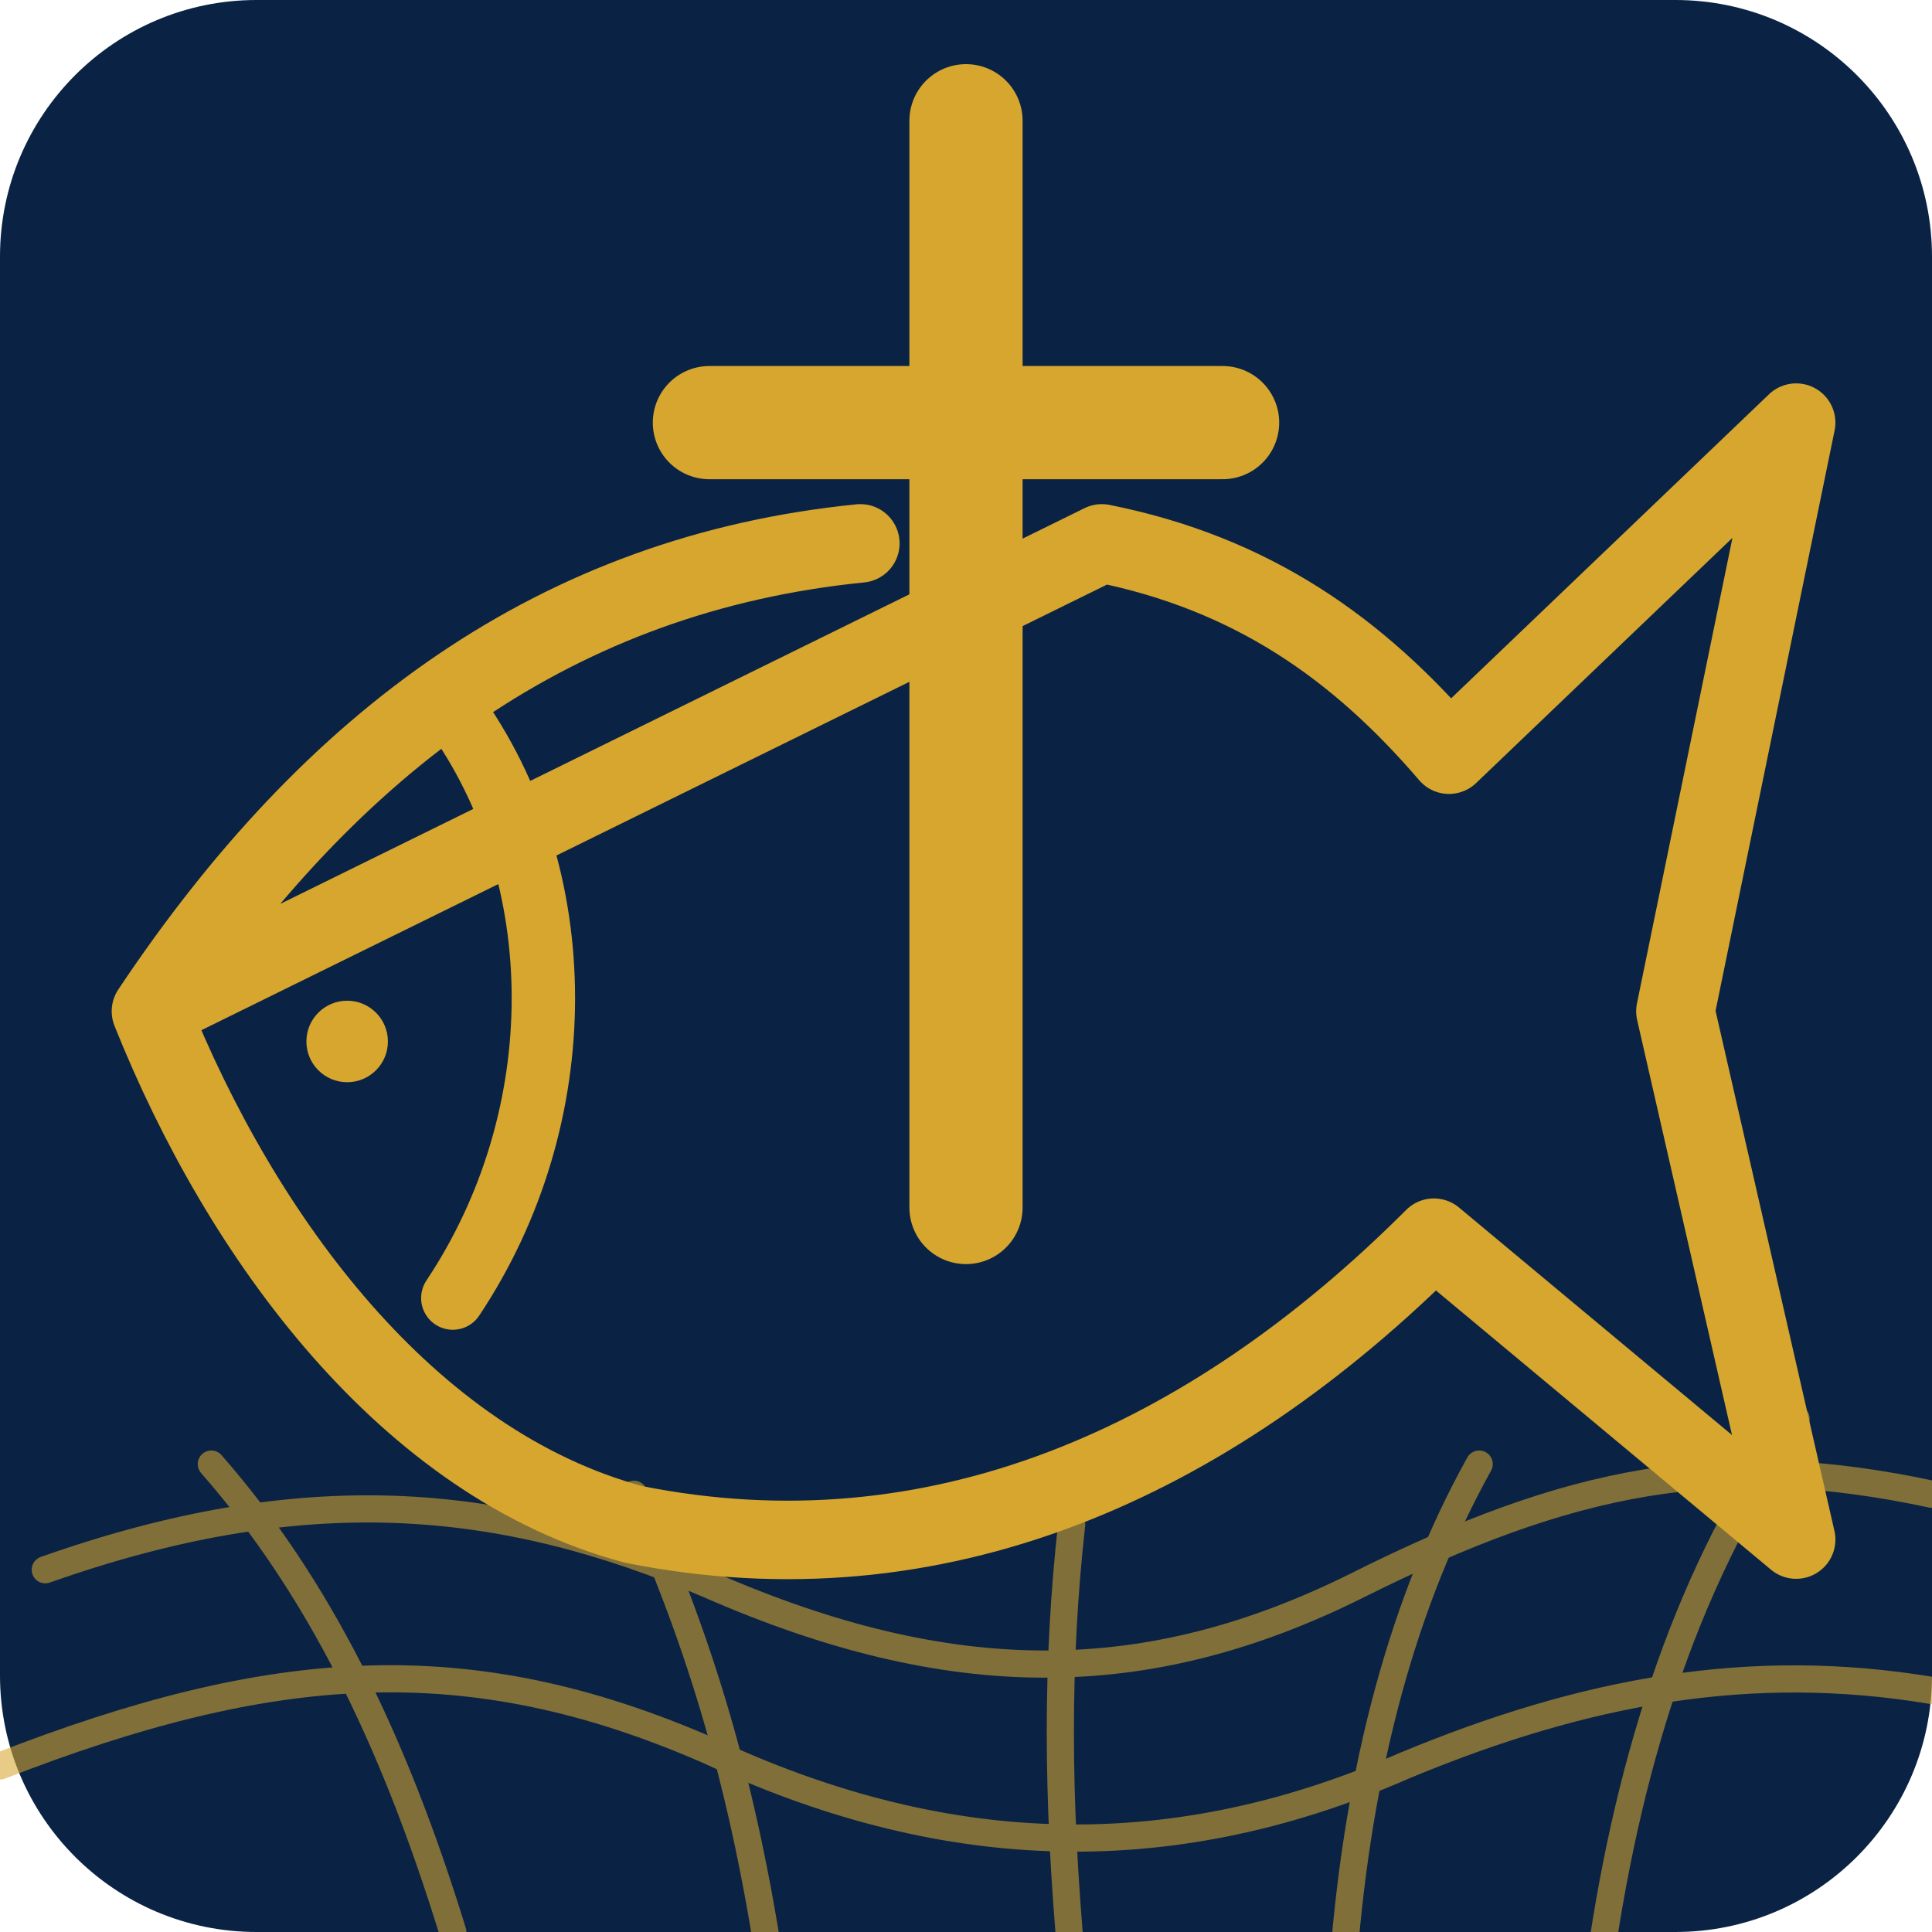
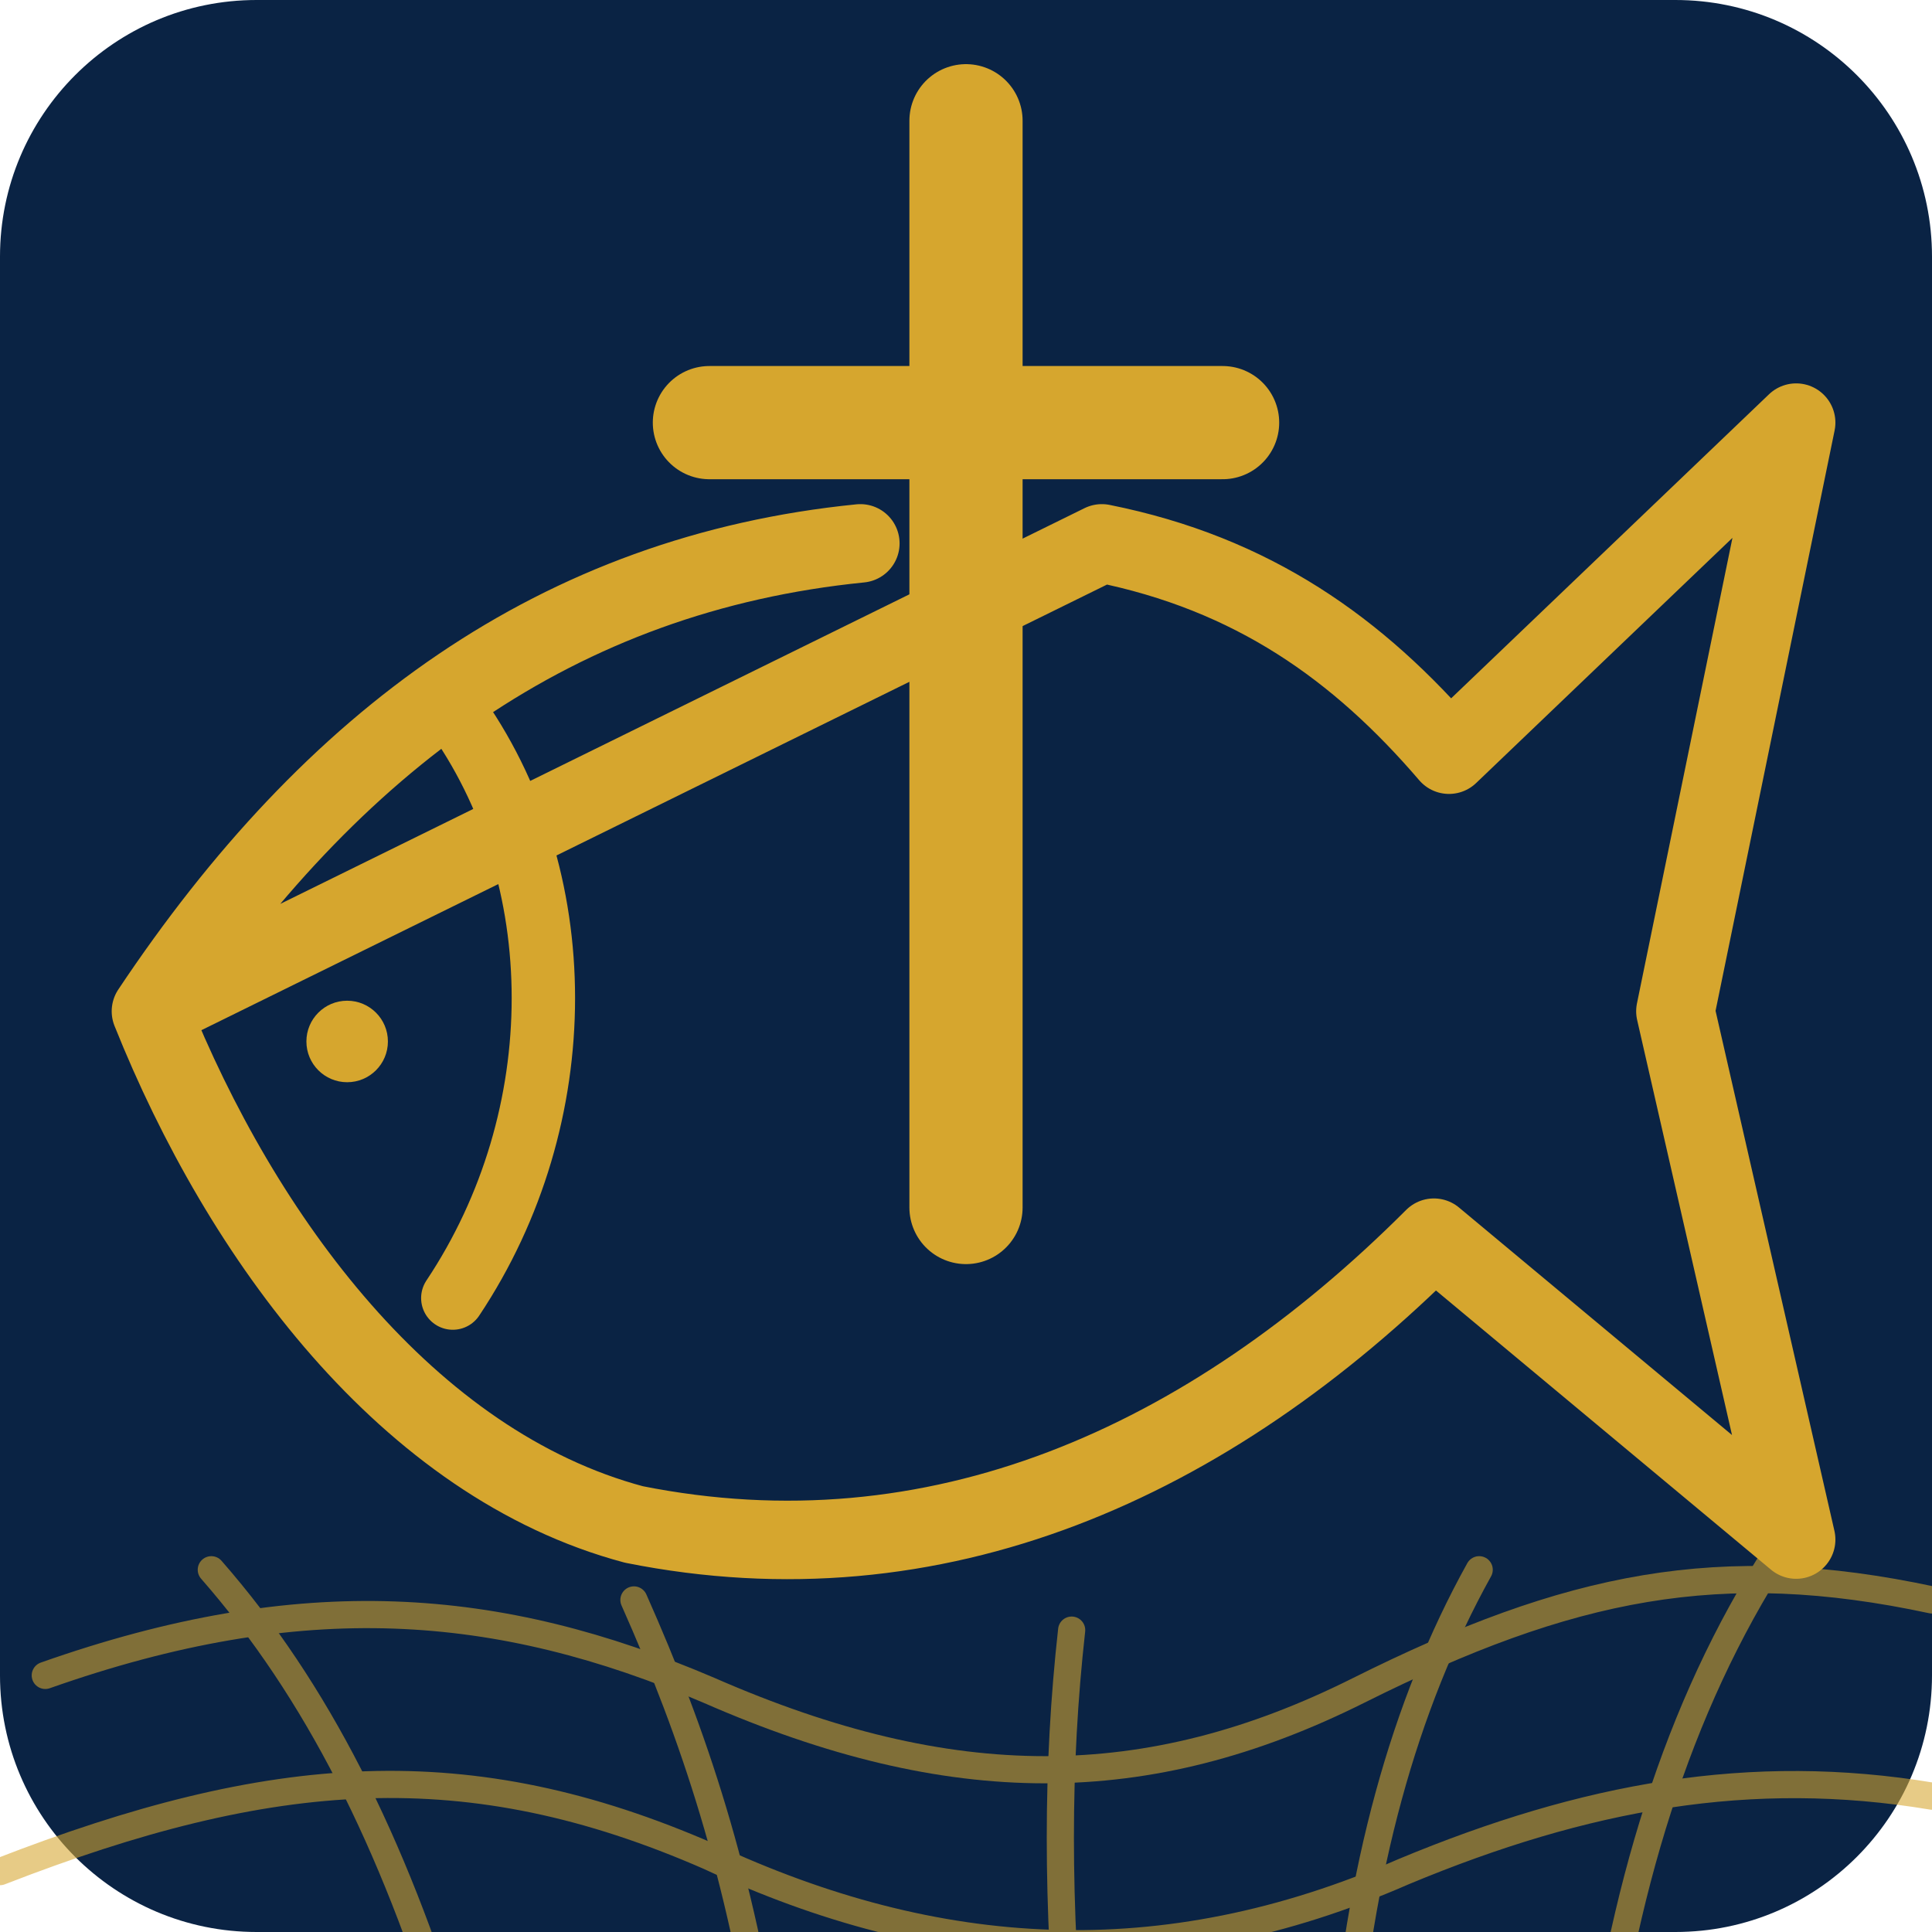
<svg xmlns="http://www.w3.org/2000/svg" viewBox="0 0 128 128">
  <rect width="128" height="128" rx="17" fill="#0a2344" />
  <g fill="none" stroke="#d6a62e" stroke-linecap="round" stroke-linejoin="round">
-     <g stroke-width="1.8" opacity=".58">
+     <g stroke-width="1.8" opacity=".58" transform="translate(0, 7)">
      <path d="M3 104c17-6 30-5 44 1 16 7 29 7 43 0 14-7 24-9 38-6" />
      <path d="M0 117c18-7 31-8 47-1 15 7 30 8 46 1 12-5 23-7 35-5" />
      <path d="M14 97c7 8 12 18 16 31M42 99c4 9 7 18 9 31M71 101c-1 9-1 18 0 29M98 97c-5 9-8 20-9 33M119 94c-7 10-11 22-13 36" />
    </g>
    <path stroke-width="5.2" d="M10 67c12-18 27-29 47-31M73 36c10 2 17 7 23 14l23-22-8 39 8 35-24-20c-15 15-33 23-53 19C27 97 16 82 10 67Z" />
    <path stroke-width="4.2" d="M30 47c8 11 8 27 0 39" />
    <circle cx="23" cy="69" r="2.7" fill="#d6a62e" stroke="none" />
    <path stroke-width="7.5" d="M64 8v72M47 28h34" />
  </g>
</svg>
